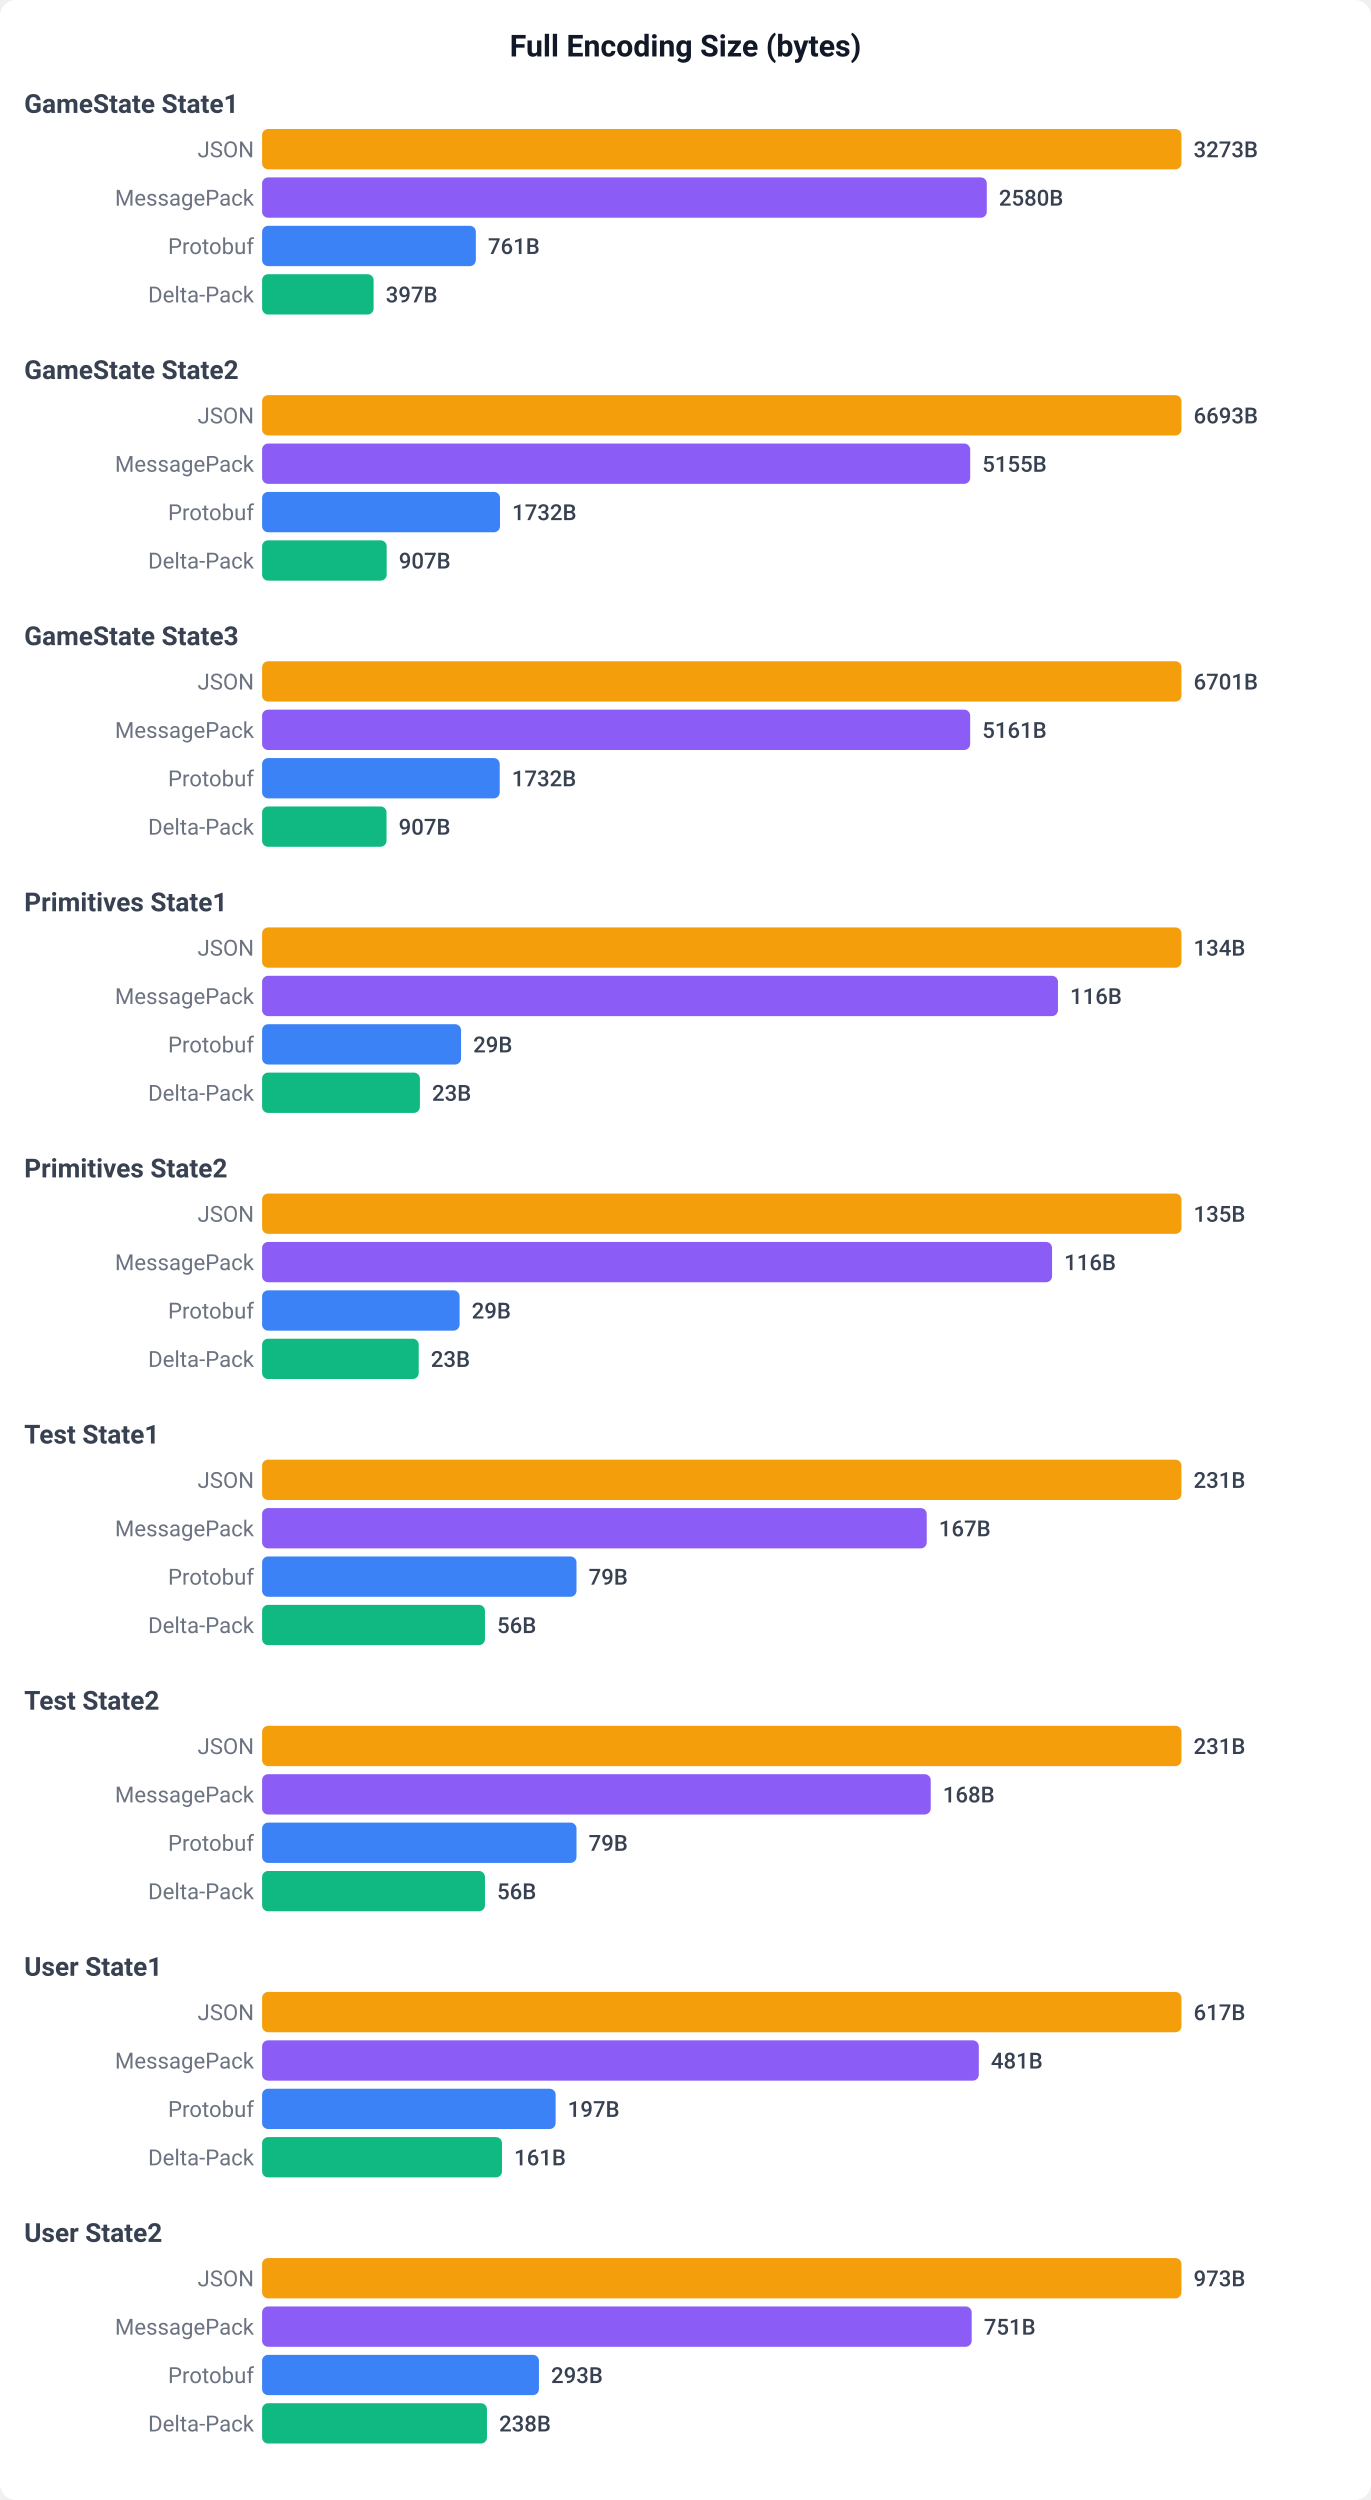
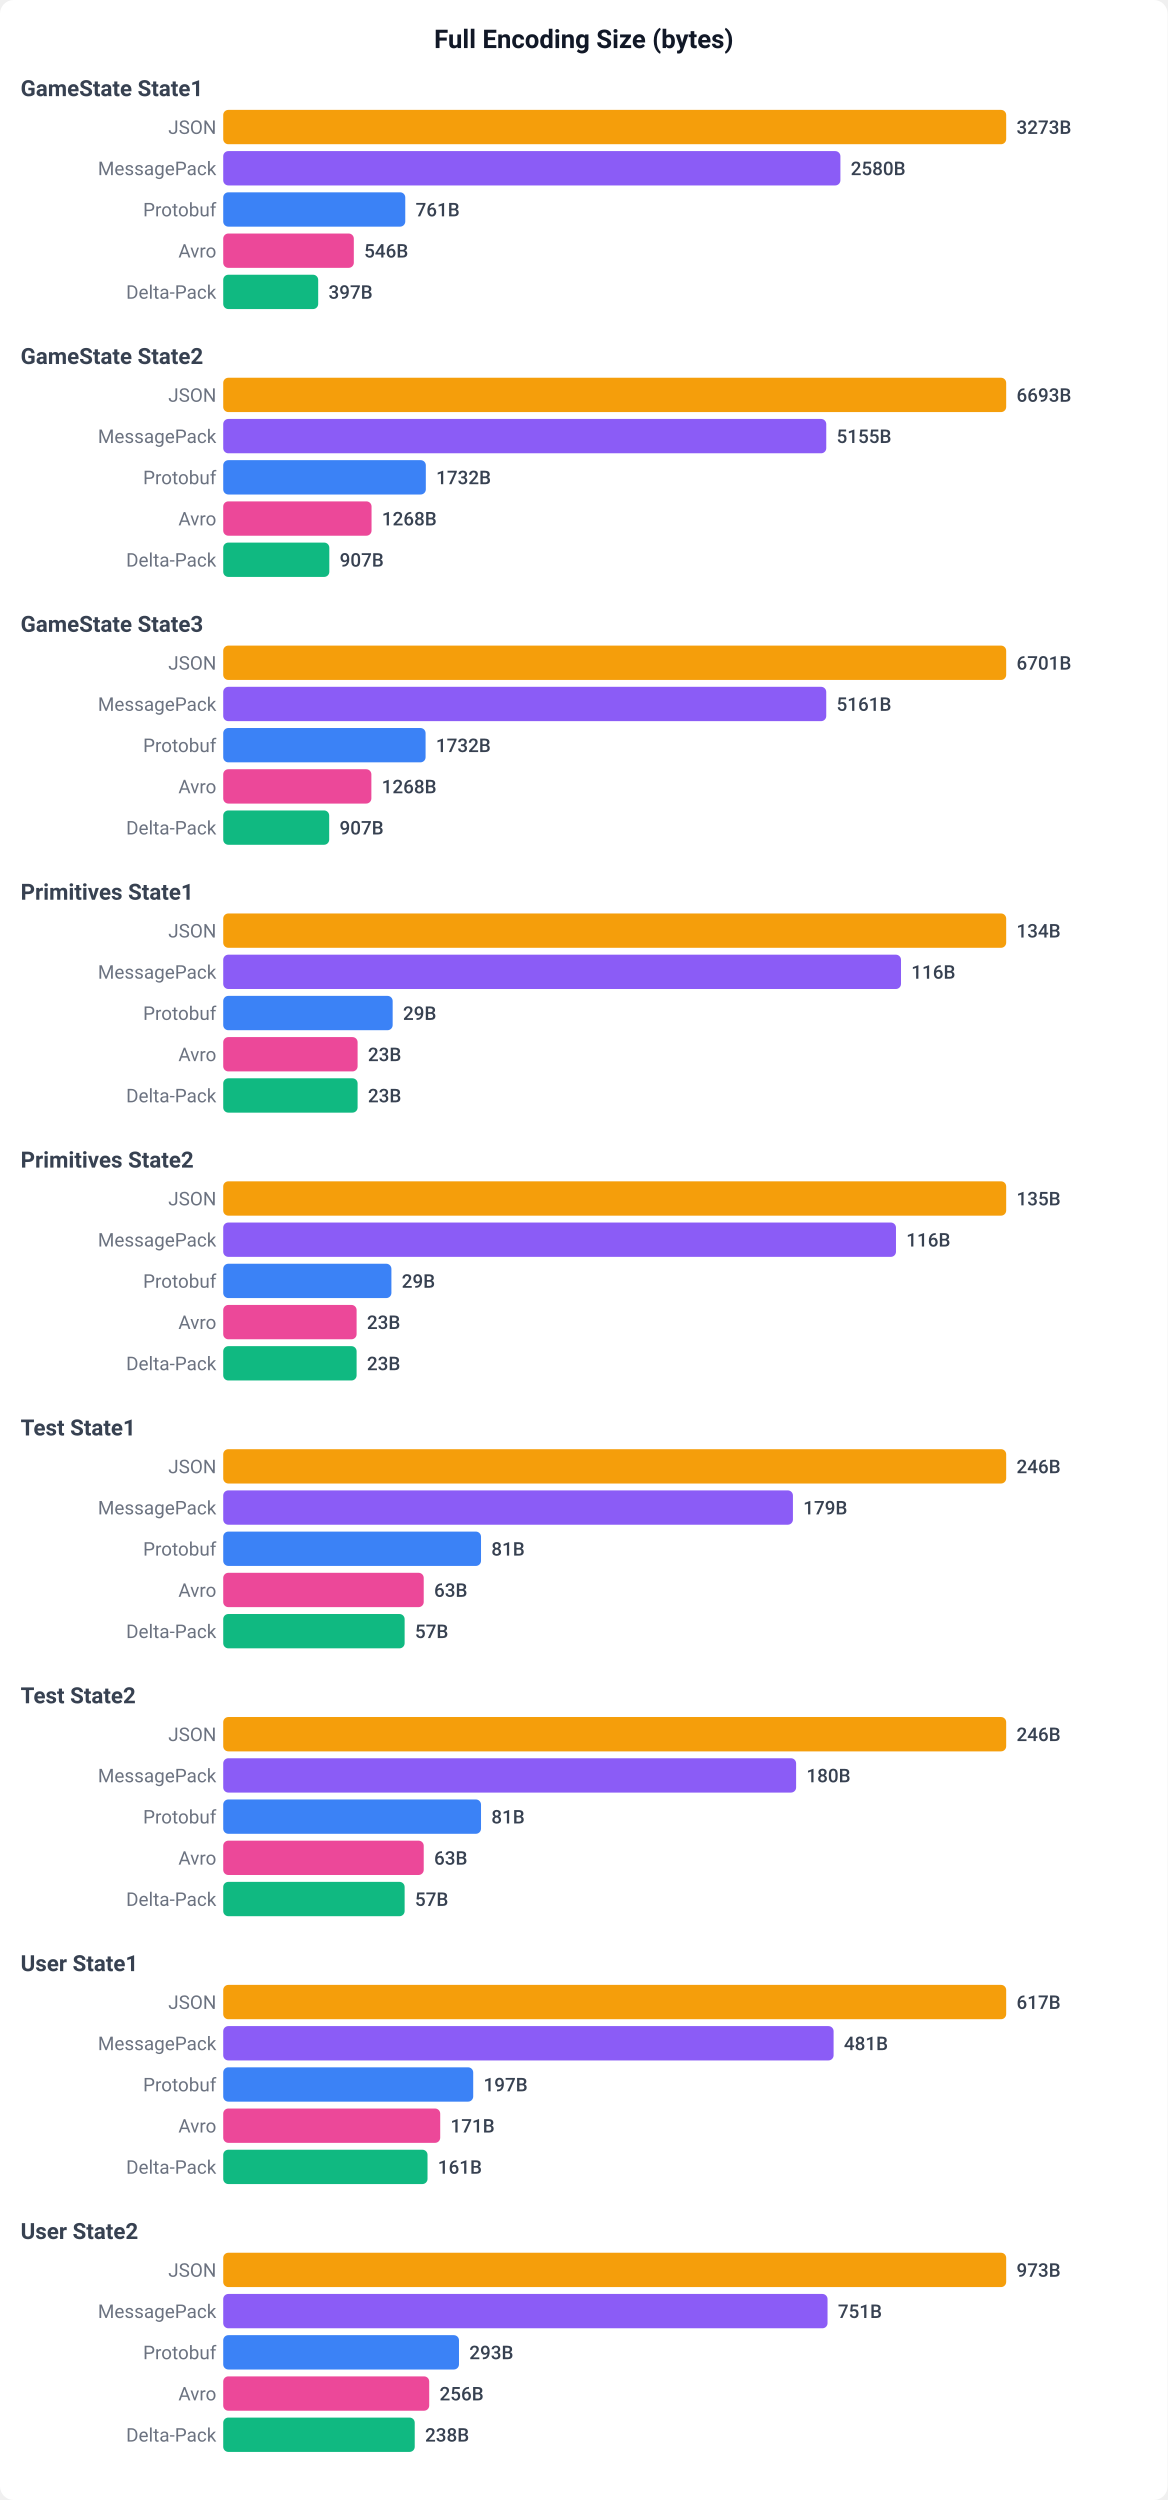
- <svg xmlns="http://www.w3.org/2000/svg" width="680" height="1240" viewBox="0 0 680 1240">
+ <svg xmlns="http://www.w3.org/2000/svg" width="680" height="1456" viewBox="0 0 680 1456">
  <style>
    text { font-family: -apple-system, BlinkMacSystemFont, "Segoe UI", Roboto, sans-serif; }
  </style>
-   <rect width="680" height="1240" fill="white" rx="8" />
+   <rect width="680" height="1456" fill="white" rx="8" />
  <text x="340" y="28" text-anchor="middle" font-size="15" font-weight="bold" fill="#111827">Full Encoding Size (bytes)</text>
  <text x="12" y="56" font-size="13" font-weight="600" fill="#374151">GameState State1</text>
  <text x="126" y="78" text-anchor="end" font-size="11" fill="#6b7280">JSON</text>
  <rect x="130" y="64" width="456" height="20" fill="#f59e0b" rx="3" />
  <text x="592" y="78" font-size="11" fill="#374151" font-weight="500">3273B</text>
  <text x="126" y="102" text-anchor="end" font-size="11" fill="#6b7280">MessagePack</text>
  <rect x="130" y="88" width="359.45" height="20" fill="#8b5cf6" rx="3" />
  <text x="495.45" y="102" font-size="11" fill="#374151" font-weight="500">2580B</text>
  <text x="126" y="126" text-anchor="end" font-size="11" fill="#6b7280">Protobuf</text>
  <rect x="130" y="112" width="106.024" height="20" fill="#3b82f6" rx="3" />
  <text x="242.024" y="126" font-size="11" fill="#374151" font-weight="500">761B</text>
-   <text x="126" y="150" text-anchor="end" font-size="11" fill="#6b7280">Delta-Pack</text>
-   <rect x="130" y="136" width="55.311" height="20" fill="#10b981" rx="3" />
-   <text x="191.311" y="150" font-size="11" fill="#374151" font-weight="500">397B</text>
-   <text x="12" y="188" font-size="13" font-weight="600" fill="#374151">GameState State2</text>
-   <text x="126" y="210" text-anchor="end" font-size="11" fill="#6b7280">JSON</text>
-   <rect x="130" y="196" width="456" height="20" fill="#f59e0b" rx="3" />
-   <text x="592" y="210" font-size="11" fill="#374151" font-weight="500">6693B</text>
-   <text x="126" y="234" text-anchor="end" font-size="11" fill="#6b7280">MessagePack</text>
-   <rect x="130" y="220" width="351.215" height="20" fill="#8b5cf6" rx="3" />
-   <text x="487.215" y="234" font-size="11" fill="#374151" font-weight="500">5155B</text>
-   <text x="126" y="258" text-anchor="end" font-size="11" fill="#6b7280">Protobuf</text>
-   <rect x="130" y="244" width="118.003" height="20" fill="#3b82f6" rx="3" />
-   <text x="254.003" y="258" font-size="11" fill="#374151" font-weight="500">1732B</text>
-   <text x="126" y="282" text-anchor="end" font-size="11" fill="#6b7280">Delta-Pack</text>
-   <rect x="130" y="268" width="61.795" height="20" fill="#10b981" rx="3" />
-   <text x="197.795" y="282" font-size="11" fill="#374151" font-weight="500">907B</text>
-   <text x="12" y="320" font-size="13" font-weight="600" fill="#374151">GameState State3</text>
-   <text x="126" y="342" text-anchor="end" font-size="11" fill="#6b7280">JSON</text>
-   <rect x="130" y="328" width="456" height="20" fill="#f59e0b" rx="3" />
-   <text x="592" y="342" font-size="11" fill="#374151" font-weight="500">6701B</text>
-   <text x="126" y="366" text-anchor="end" font-size="11" fill="#6b7280">MessagePack</text>
-   <rect x="130" y="352" width="351.204" height="20" fill="#8b5cf6" rx="3" />
-   <text x="487.204" y="366" font-size="11" fill="#374151" font-weight="500">5161B</text>
-   <text x="126" y="390" text-anchor="end" font-size="11" fill="#6b7280">Protobuf</text>
-   <rect x="130" y="376" width="117.862" height="20" fill="#3b82f6" rx="3" />
-   <text x="253.862" y="390" font-size="11" fill="#374151" font-weight="500">1732B</text>
-   <text x="126" y="414" text-anchor="end" font-size="11" fill="#6b7280">Delta-Pack</text>
-   <rect x="130" y="400" width="61.721" height="20" fill="#10b981" rx="3" />
-   <text x="197.721" y="414" font-size="11" fill="#374151" font-weight="500">907B</text>
-   <text x="12" y="452" font-size="13" font-weight="600" fill="#374151">Primitives State1</text>
-   <text x="126" y="474" text-anchor="end" font-size="11" fill="#6b7280">JSON</text>
-   <rect x="130" y="460" width="456" height="20" fill="#f59e0b" rx="3" />
-   <text x="592" y="474" font-size="11" fill="#374151" font-weight="500">134B</text>
-   <text x="126" y="498" text-anchor="end" font-size="11" fill="#6b7280">MessagePack</text>
-   <rect x="130" y="484" width="394.746" height="20" fill="#8b5cf6" rx="3" />
-   <text x="530.746" y="498" font-size="11" fill="#374151" font-weight="500">116B</text>
-   <text x="126" y="522" text-anchor="end" font-size="11" fill="#6b7280">Protobuf</text>
-   <rect x="130" y="508" width="98.687" height="20" fill="#3b82f6" rx="3" />
-   <text x="234.687" y="522" font-size="11" fill="#374151" font-weight="500">29B</text>
-   <text x="126" y="546" text-anchor="end" font-size="11" fill="#6b7280">Delta-Pack</text>
-   <rect x="130" y="532" width="78.269" height="20" fill="#10b981" rx="3" />
-   <text x="214.269" y="546" font-size="11" fill="#374151" font-weight="500">23B</text>
-   <text x="12" y="584" font-size="13" font-weight="600" fill="#374151">Primitives State2</text>
-   <text x="126" y="606" text-anchor="end" font-size="11" fill="#6b7280">JSON</text>
-   <rect x="130" y="592" width="456" height="20" fill="#f59e0b" rx="3" />
-   <text x="592" y="606" font-size="11" fill="#374151" font-weight="500">135B</text>
-   <text x="126" y="630" text-anchor="end" font-size="11" fill="#6b7280">MessagePack</text>
-   <rect x="130" y="616" width="391.822" height="20" fill="#8b5cf6" rx="3" />
-   <text x="527.822" y="630" font-size="11" fill="#374151" font-weight="500">116B</text>
-   <text x="126" y="654" text-anchor="end" font-size="11" fill="#6b7280">Protobuf</text>
-   <rect x="130" y="640" width="97.956" height="20" fill="#3b82f6" rx="3" />
-   <text x="233.956" y="654" font-size="11" fill="#374151" font-weight="500">29B</text>
-   <text x="126" y="678" text-anchor="end" font-size="11" fill="#6b7280">Delta-Pack</text>
-   <rect x="130" y="664" width="77.689" height="20" fill="#10b981" rx="3" />
-   <text x="213.689" y="678" font-size="11" fill="#374151" font-weight="500">23B</text>
-   <text x="12" y="716" font-size="13" font-weight="600" fill="#374151">Test State1</text>
-   <text x="126" y="738" text-anchor="end" font-size="11" fill="#6b7280">JSON</text>
-   <rect x="130" y="724" width="456" height="20" fill="#f59e0b" rx="3" />
-   <text x="592" y="738" font-size="11" fill="#374151" font-weight="500">231B</text>
-   <text x="126" y="762" text-anchor="end" font-size="11" fill="#6b7280">MessagePack</text>
-   <rect x="130" y="748" width="329.662" height="20" fill="#8b5cf6" rx="3" />
-   <text x="465.662" y="762" font-size="11" fill="#374151" font-weight="500">167B</text>
-   <text x="126" y="786" text-anchor="end" font-size="11" fill="#6b7280">Protobuf</text>
-   <rect x="130" y="772" width="155.948" height="20" fill="#3b82f6" rx="3" />
-   <text x="291.948" y="786" font-size="11" fill="#374151" font-weight="500">79B</text>
-   <text x="126" y="810" text-anchor="end" font-size="11" fill="#6b7280">Delta-Pack</text>
-   <rect x="130" y="796" width="110.545" height="20" fill="#10b981" rx="3" />
-   <text x="246.545" y="810" font-size="11" fill="#374151" font-weight="500">56B</text>
-   <text x="12" y="848" font-size="13" font-weight="600" fill="#374151">Test State2</text>
-   <text x="126" y="870" text-anchor="end" font-size="11" fill="#6b7280">JSON</text>
-   <rect x="130" y="856" width="456" height="20" fill="#f59e0b" rx="3" />
-   <text x="592" y="870" font-size="11" fill="#374151" font-weight="500">231B</text>
-   <text x="126" y="894" text-anchor="end" font-size="11" fill="#6b7280">MessagePack</text>
-   <rect x="130" y="880" width="331.636" height="20" fill="#8b5cf6" rx="3" />
-   <text x="467.636" y="894" font-size="11" fill="#374151" font-weight="500">168B</text>
-   <text x="126" y="918" text-anchor="end" font-size="11" fill="#6b7280">Protobuf</text>
-   <rect x="130" y="904" width="155.948" height="20" fill="#3b82f6" rx="3" />
-   <text x="291.948" y="918" font-size="11" fill="#374151" font-weight="500">79B</text>
-   <text x="126" y="942" text-anchor="end" font-size="11" fill="#6b7280">Delta-Pack</text>
-   <rect x="130" y="928" width="110.545" height="20" fill="#10b981" rx="3" />
-   <text x="246.545" y="942" font-size="11" fill="#374151" font-weight="500">56B</text>
-   <text x="12" y="980" font-size="13" font-weight="600" fill="#374151">User State1</text>
-   <text x="126" y="1002" text-anchor="end" font-size="11" fill="#6b7280">JSON</text>
-   <rect x="130" y="988" width="456" height="20" fill="#f59e0b" rx="3" />
-   <text x="592" y="1002" font-size="11" fill="#374151" font-weight="500">617B</text>
-   <text x="126" y="1026" text-anchor="end" font-size="11" fill="#6b7280">MessagePack</text>
-   <rect x="130" y="1012" width="355.488" height="20" fill="#8b5cf6" rx="3" />
-   <text x="491.488" y="1026" font-size="11" fill="#374151" font-weight="500">481B</text>
-   <text x="126" y="1050" text-anchor="end" font-size="11" fill="#6b7280">Protobuf</text>
-   <rect x="130" y="1036" width="145.595" height="20" fill="#3b82f6" rx="3" />
-   <text x="281.595" y="1050" font-size="11" fill="#374151" font-weight="500">197B</text>
-   <text x="126" y="1074" text-anchor="end" font-size="11" fill="#6b7280">Delta-Pack</text>
-   <rect x="130" y="1060" width="118.989" height="20" fill="#10b981" rx="3" />
-   <text x="254.989" y="1074" font-size="11" fill="#374151" font-weight="500">161B</text>
-   <text x="12" y="1112" font-size="13" font-weight="600" fill="#374151">User State2</text>
-   <text x="126" y="1134" text-anchor="end" font-size="11" fill="#6b7280">JSON</text>
-   <rect x="130" y="1120" width="456" height="20" fill="#f59e0b" rx="3" />
-   <text x="592" y="1134" font-size="11" fill="#374151" font-weight="500">973B</text>
-   <text x="126" y="1158" text-anchor="end" font-size="11" fill="#6b7280">MessagePack</text>
-   <rect x="130" y="1144" width="351.959" height="20" fill="#8b5cf6" rx="3" />
-   <text x="487.959" y="1158" font-size="11" fill="#374151" font-weight="500">751B</text>
-   <text x="126" y="1182" text-anchor="end" font-size="11" fill="#6b7280">Protobuf</text>
-   <rect x="130" y="1168" width="137.316" height="20" fill="#3b82f6" rx="3" />
-   <text x="273.316" y="1182" font-size="11" fill="#374151" font-weight="500">293B</text>
-   <text x="126" y="1206" text-anchor="end" font-size="11" fill="#6b7280">Delta-Pack</text>
-   <rect x="130" y="1192" width="111.54" height="20" fill="#10b981" rx="3" />
-   <text x="247.54" y="1206" font-size="11" fill="#374151" font-weight="500">238B</text>
+   <text x="126" y="150" text-anchor="end" font-size="11" fill="#6b7280">Avro</text>
+   <rect x="130" y="136" width="76.07" height="20" fill="#ec4899" rx="3" />
+   <text x="212.07" y="150" font-size="11" fill="#374151" font-weight="500">546B</text>
+   <text x="126" y="174" text-anchor="end" font-size="11" fill="#6b7280">Delta-Pack</text>
+   <rect x="130" y="160" width="55.311" height="20" fill="#10b981" rx="3" />
+   <text x="191.311" y="174" font-size="11" fill="#374151" font-weight="500">397B</text>
+   <text x="12" y="212" font-size="13" font-weight="600" fill="#374151">GameState State2</text>
+   <text x="126" y="234" text-anchor="end" font-size="11" fill="#6b7280">JSON</text>
+   <rect x="130" y="220" width="456" height="20" fill="#f59e0b" rx="3" />
+   <text x="592" y="234" font-size="11" fill="#374151" font-weight="500">6693B</text>
+   <text x="126" y="258" text-anchor="end" font-size="11" fill="#6b7280">MessagePack</text>
+   <rect x="130" y="244" width="351.215" height="20" fill="#8b5cf6" rx="3" />
+   <text x="487.215" y="258" font-size="11" fill="#374151" font-weight="500">5155B</text>
+   <text x="126" y="282" text-anchor="end" font-size="11" fill="#6b7280">Protobuf</text>
+   <rect x="130" y="268" width="118.003" height="20" fill="#3b82f6" rx="3" />
+   <text x="254.003" y="282" font-size="11" fill="#374151" font-weight="500">1732B</text>
+   <text x="126" y="306" text-anchor="end" font-size="11" fill="#6b7280">Avro</text>
+   <rect x="130" y="292" width="86.39" height="20" fill="#ec4899" rx="3" />
+   <text x="222.39" y="306" font-size="11" fill="#374151" font-weight="500">1268B</text>
+   <text x="126" y="330" text-anchor="end" font-size="11" fill="#6b7280">Delta-Pack</text>
+   <rect x="130" y="316" width="61.795" height="20" fill="#10b981" rx="3" />
+   <text x="197.795" y="330" font-size="11" fill="#374151" font-weight="500">907B</text>
+   <text x="12" y="368" font-size="13" font-weight="600" fill="#374151">GameState State3</text>
+   <text x="126" y="390" text-anchor="end" font-size="11" fill="#6b7280">JSON</text>
+   <rect x="130" y="376" width="456" height="20" fill="#f59e0b" rx="3" />
+   <text x="592" y="390" font-size="11" fill="#374151" font-weight="500">6701B</text>
+   <text x="126" y="414" text-anchor="end" font-size="11" fill="#6b7280">MessagePack</text>
+   <rect x="130" y="400" width="351.204" height="20" fill="#8b5cf6" rx="3" />
+   <text x="487.204" y="414" font-size="11" fill="#374151" font-weight="500">5161B</text>
+   <text x="126" y="438" text-anchor="end" font-size="11" fill="#6b7280">Protobuf</text>
+   <rect x="130" y="424" width="117.862" height="20" fill="#3b82f6" rx="3" />
+   <text x="253.862" y="438" font-size="11" fill="#374151" font-weight="500">1732B</text>
+   <text x="126" y="462" text-anchor="end" font-size="11" fill="#6b7280">Avro</text>
+   <rect x="130" y="448" width="86.287" height="20" fill="#ec4899" rx="3" />
+   <text x="222.287" y="462" font-size="11" fill="#374151" font-weight="500">1268B</text>
+   <text x="126" y="486" text-anchor="end" font-size="11" fill="#6b7280">Delta-Pack</text>
+   <rect x="130" y="472" width="61.721" height="20" fill="#10b981" rx="3" />
+   <text x="197.721" y="486" font-size="11" fill="#374151" font-weight="500">907B</text>
+   <text x="12" y="524" font-size="13" font-weight="600" fill="#374151">Primitives State1</text>
+   <text x="126" y="546" text-anchor="end" font-size="11" fill="#6b7280">JSON</text>
+   <rect x="130" y="532" width="456" height="20" fill="#f59e0b" rx="3" />
+   <text x="592" y="546" font-size="11" fill="#374151" font-weight="500">134B</text>
+   <text x="126" y="570" text-anchor="end" font-size="11" fill="#6b7280">MessagePack</text>
+   <rect x="130" y="556" width="394.746" height="20" fill="#8b5cf6" rx="3" />
+   <text x="530.746" y="570" font-size="11" fill="#374151" font-weight="500">116B</text>
+   <text x="126" y="594" text-anchor="end" font-size="11" fill="#6b7280">Protobuf</text>
+   <rect x="130" y="580" width="98.687" height="20" fill="#3b82f6" rx="3" />
+   <text x="234.687" y="594" font-size="11" fill="#374151" font-weight="500">29B</text>
+   <text x="126" y="618" text-anchor="end" font-size="11" fill="#6b7280">Avro</text>
+   <rect x="130" y="604" width="78.269" height="20" fill="#ec4899" rx="3" />
+   <text x="214.269" y="618" font-size="11" fill="#374151" font-weight="500">23B</text>
+   <text x="126" y="642" text-anchor="end" font-size="11" fill="#6b7280">Delta-Pack</text>
+   <rect x="130" y="628" width="78.269" height="20" fill="#10b981" rx="3" />
+   <text x="214.269" y="642" font-size="11" fill="#374151" font-weight="500">23B</text>
+   <text x="12" y="680" font-size="13" font-weight="600" fill="#374151">Primitives State2</text>
+   <text x="126" y="702" text-anchor="end" font-size="11" fill="#6b7280">JSON</text>
+   <rect x="130" y="688" width="456" height="20" fill="#f59e0b" rx="3" />
+   <text x="592" y="702" font-size="11" fill="#374151" font-weight="500">135B</text>
+   <text x="126" y="726" text-anchor="end" font-size="11" fill="#6b7280">MessagePack</text>
+   <rect x="130" y="712" width="391.822" height="20" fill="#8b5cf6" rx="3" />
+   <text x="527.822" y="726" font-size="11" fill="#374151" font-weight="500">116B</text>
+   <text x="126" y="750" text-anchor="end" font-size="11" fill="#6b7280">Protobuf</text>
+   <rect x="130" y="736" width="97.956" height="20" fill="#3b82f6" rx="3" />
+   <text x="233.956" y="750" font-size="11" fill="#374151" font-weight="500">29B</text>
+   <text x="126" y="774" text-anchor="end" font-size="11" fill="#6b7280">Avro</text>
+   <rect x="130" y="760" width="77.689" height="20" fill="#ec4899" rx="3" />
+   <text x="213.689" y="774" font-size="11" fill="#374151" font-weight="500">23B</text>
+   <text x="126" y="798" text-anchor="end" font-size="11" fill="#6b7280">Delta-Pack</text>
+   <rect x="130" y="784" width="77.689" height="20" fill="#10b981" rx="3" />
+   <text x="213.689" y="798" font-size="11" fill="#374151" font-weight="500">23B</text>
+   <text x="12" y="836" font-size="13" font-weight="600" fill="#374151">Test State1</text>
+   <text x="126" y="858" text-anchor="end" font-size="11" fill="#6b7280">JSON</text>
+   <rect x="130" y="844" width="456" height="20" fill="#f59e0b" rx="3" />
+   <text x="592" y="858" font-size="11" fill="#374151" font-weight="500">246B</text>
+   <text x="126" y="882" text-anchor="end" font-size="11" fill="#6b7280">MessagePack</text>
+   <rect x="130" y="868" width="331.805" height="20" fill="#8b5cf6" rx="3" />
+   <text x="467.805" y="882" font-size="11" fill="#374151" font-weight="500">179B</text>
+   <text x="126" y="906" text-anchor="end" font-size="11" fill="#6b7280">Protobuf</text>
+   <rect x="130" y="892" width="150.146" height="20" fill="#3b82f6" rx="3" />
+   <text x="286.146" y="906" font-size="11" fill="#374151" font-weight="500">81B</text>
+   <text x="126" y="930" text-anchor="end" font-size="11" fill="#6b7280">Avro</text>
+   <rect x="130" y="916" width="116.78" height="20" fill="#ec4899" rx="3" />
+   <text x="252.78" y="930" font-size="11" fill="#374151" font-weight="500">63B</text>
+   <text x="126" y="954" text-anchor="end" font-size="11" fill="#6b7280">Delta-Pack</text>
+   <rect x="130" y="940" width="105.659" height="20" fill="#10b981" rx="3" />
+   <text x="241.659" y="954" font-size="11" fill="#374151" font-weight="500">57B</text>
+   <text x="12" y="992" font-size="13" font-weight="600" fill="#374151">Test State2</text>
+   <text x="126" y="1014" text-anchor="end" font-size="11" fill="#6b7280">JSON</text>
+   <rect x="130" y="1000" width="456" height="20" fill="#f59e0b" rx="3" />
+   <text x="592" y="1014" font-size="11" fill="#374151" font-weight="500">246B</text>
+   <text x="126" y="1038" text-anchor="end" font-size="11" fill="#6b7280">MessagePack</text>
+   <rect x="130" y="1024" width="333.659" height="20" fill="#8b5cf6" rx="3" />
+   <text x="469.659" y="1038" font-size="11" fill="#374151" font-weight="500">180B</text>
+   <text x="126" y="1062" text-anchor="end" font-size="11" fill="#6b7280">Protobuf</text>
+   <rect x="130" y="1048" width="150.146" height="20" fill="#3b82f6" rx="3" />
+   <text x="286.146" y="1062" font-size="11" fill="#374151" font-weight="500">81B</text>
+   <text x="126" y="1086" text-anchor="end" font-size="11" fill="#6b7280">Avro</text>
+   <rect x="130" y="1072" width="116.78" height="20" fill="#ec4899" rx="3" />
+   <text x="252.78" y="1086" font-size="11" fill="#374151" font-weight="500">63B</text>
+   <text x="126" y="1110" text-anchor="end" font-size="11" fill="#6b7280">Delta-Pack</text>
+   <rect x="130" y="1096" width="105.659" height="20" fill="#10b981" rx="3" />
+   <text x="241.659" y="1110" font-size="11" fill="#374151" font-weight="500">57B</text>
+   <text x="12" y="1148" font-size="13" font-weight="600" fill="#374151">User State1</text>
+   <text x="126" y="1170" text-anchor="end" font-size="11" fill="#6b7280">JSON</text>
+   <rect x="130" y="1156" width="456" height="20" fill="#f59e0b" rx="3" />
+   <text x="592" y="1170" font-size="11" fill="#374151" font-weight="500">617B</text>
+   <text x="126" y="1194" text-anchor="end" font-size="11" fill="#6b7280">MessagePack</text>
+   <rect x="130" y="1180" width="355.488" height="20" fill="#8b5cf6" rx="3" />
+   <text x="491.488" y="1194" font-size="11" fill="#374151" font-weight="500">481B</text>
+   <text x="126" y="1218" text-anchor="end" font-size="11" fill="#6b7280">Protobuf</text>
+   <rect x="130" y="1204" width="145.595" height="20" fill="#3b82f6" rx="3" />
+   <text x="281.595" y="1218" font-size="11" fill="#374151" font-weight="500">197B</text>
+   <text x="126" y="1242" text-anchor="end" font-size="11" fill="#6b7280">Avro</text>
+   <rect x="130" y="1228" width="126.379" height="20" fill="#ec4899" rx="3" />
+   <text x="262.379" y="1242" font-size="11" fill="#374151" font-weight="500">171B</text>
+   <text x="126" y="1266" text-anchor="end" font-size="11" fill="#6b7280">Delta-Pack</text>
+   <rect x="130" y="1252" width="118.989" height="20" fill="#10b981" rx="3" />
+   <text x="254.989" y="1266" font-size="11" fill="#374151" font-weight="500">161B</text>
+   <text x="12" y="1304" font-size="13" font-weight="600" fill="#374151">User State2</text>
+   <text x="126" y="1326" text-anchor="end" font-size="11" fill="#6b7280">JSON</text>
+   <rect x="130" y="1312" width="456" height="20" fill="#f59e0b" rx="3" />
+   <text x="592" y="1326" font-size="11" fill="#374151" font-weight="500">973B</text>
+   <text x="126" y="1350" text-anchor="end" font-size="11" fill="#6b7280">MessagePack</text>
+   <rect x="130" y="1336" width="351.959" height="20" fill="#8b5cf6" rx="3" />
+   <text x="487.959" y="1350" font-size="11" fill="#374151" font-weight="500">751B</text>
+   <text x="126" y="1374" text-anchor="end" font-size="11" fill="#6b7280">Protobuf</text>
+   <rect x="130" y="1360" width="137.316" height="20" fill="#3b82f6" rx="3" />
+   <text x="273.316" y="1374" font-size="11" fill="#374151" font-weight="500">293B</text>
+   <text x="126" y="1398" text-anchor="end" font-size="11" fill="#6b7280">Avro</text>
+   <rect x="130" y="1384" width="119.975" height="20" fill="#ec4899" rx="3" />
+   <text x="255.975" y="1398" font-size="11" fill="#374151" font-weight="500">256B</text>
+   <text x="126" y="1422" text-anchor="end" font-size="11" fill="#6b7280">Delta-Pack</text>
+   <rect x="130" y="1408" width="111.54" height="20" fill="#10b981" rx="3" />
+   <text x="247.54" y="1422" font-size="11" fill="#374151" font-weight="500">238B</text>
</svg>
